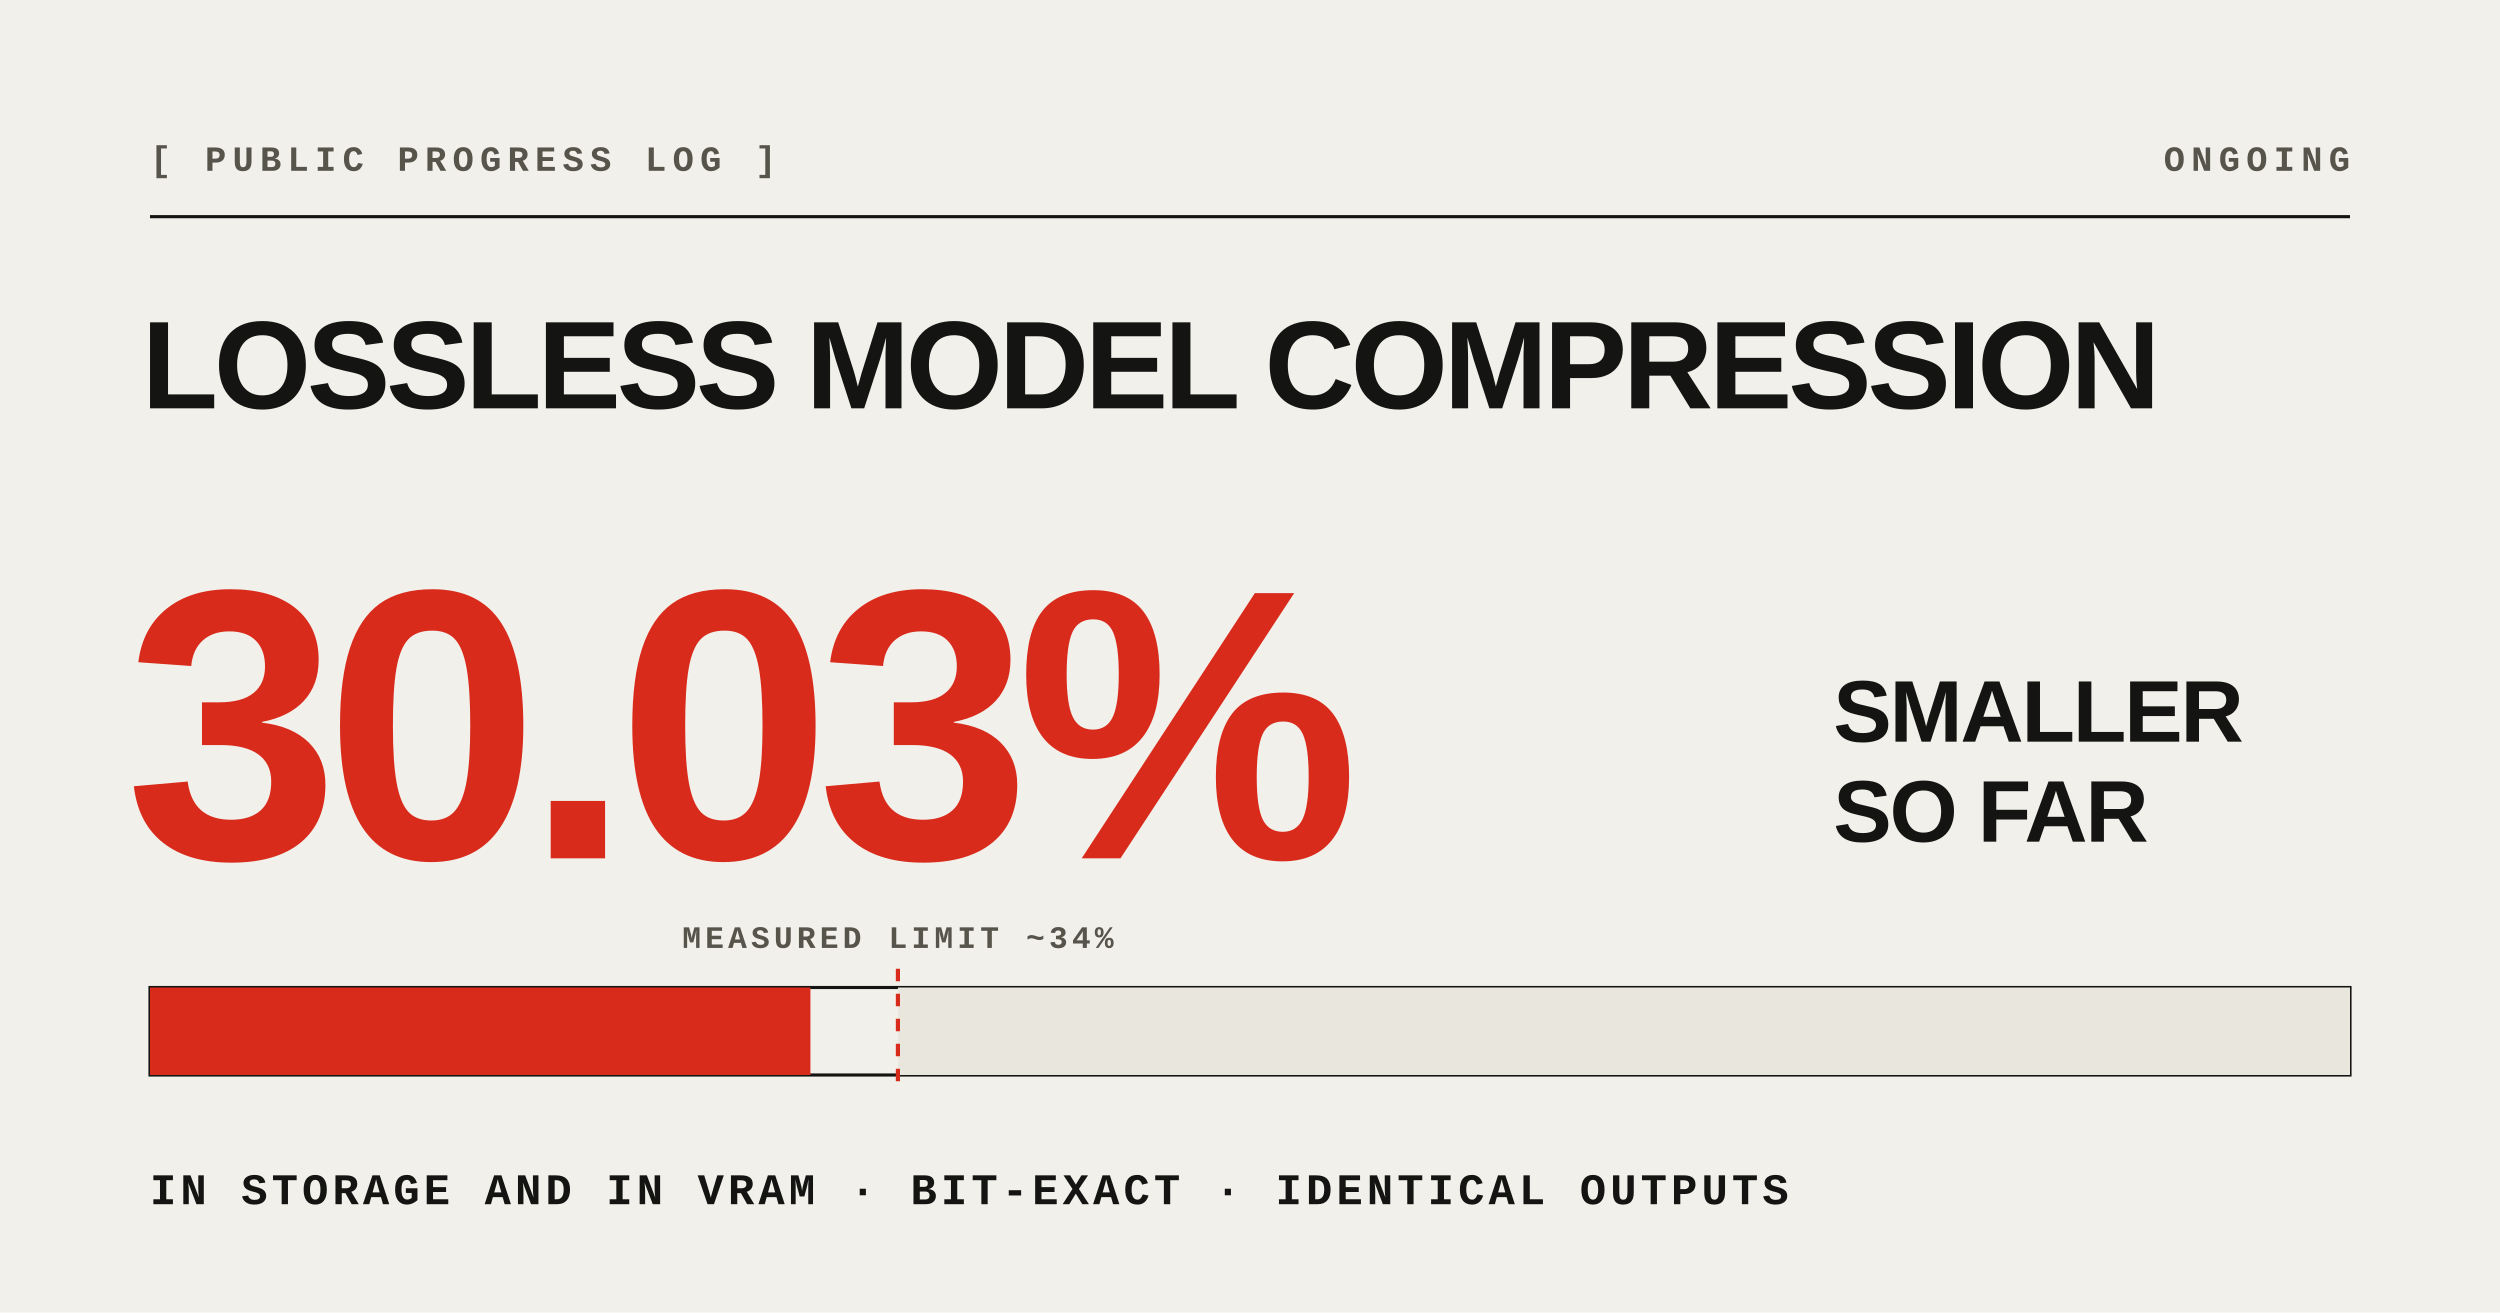
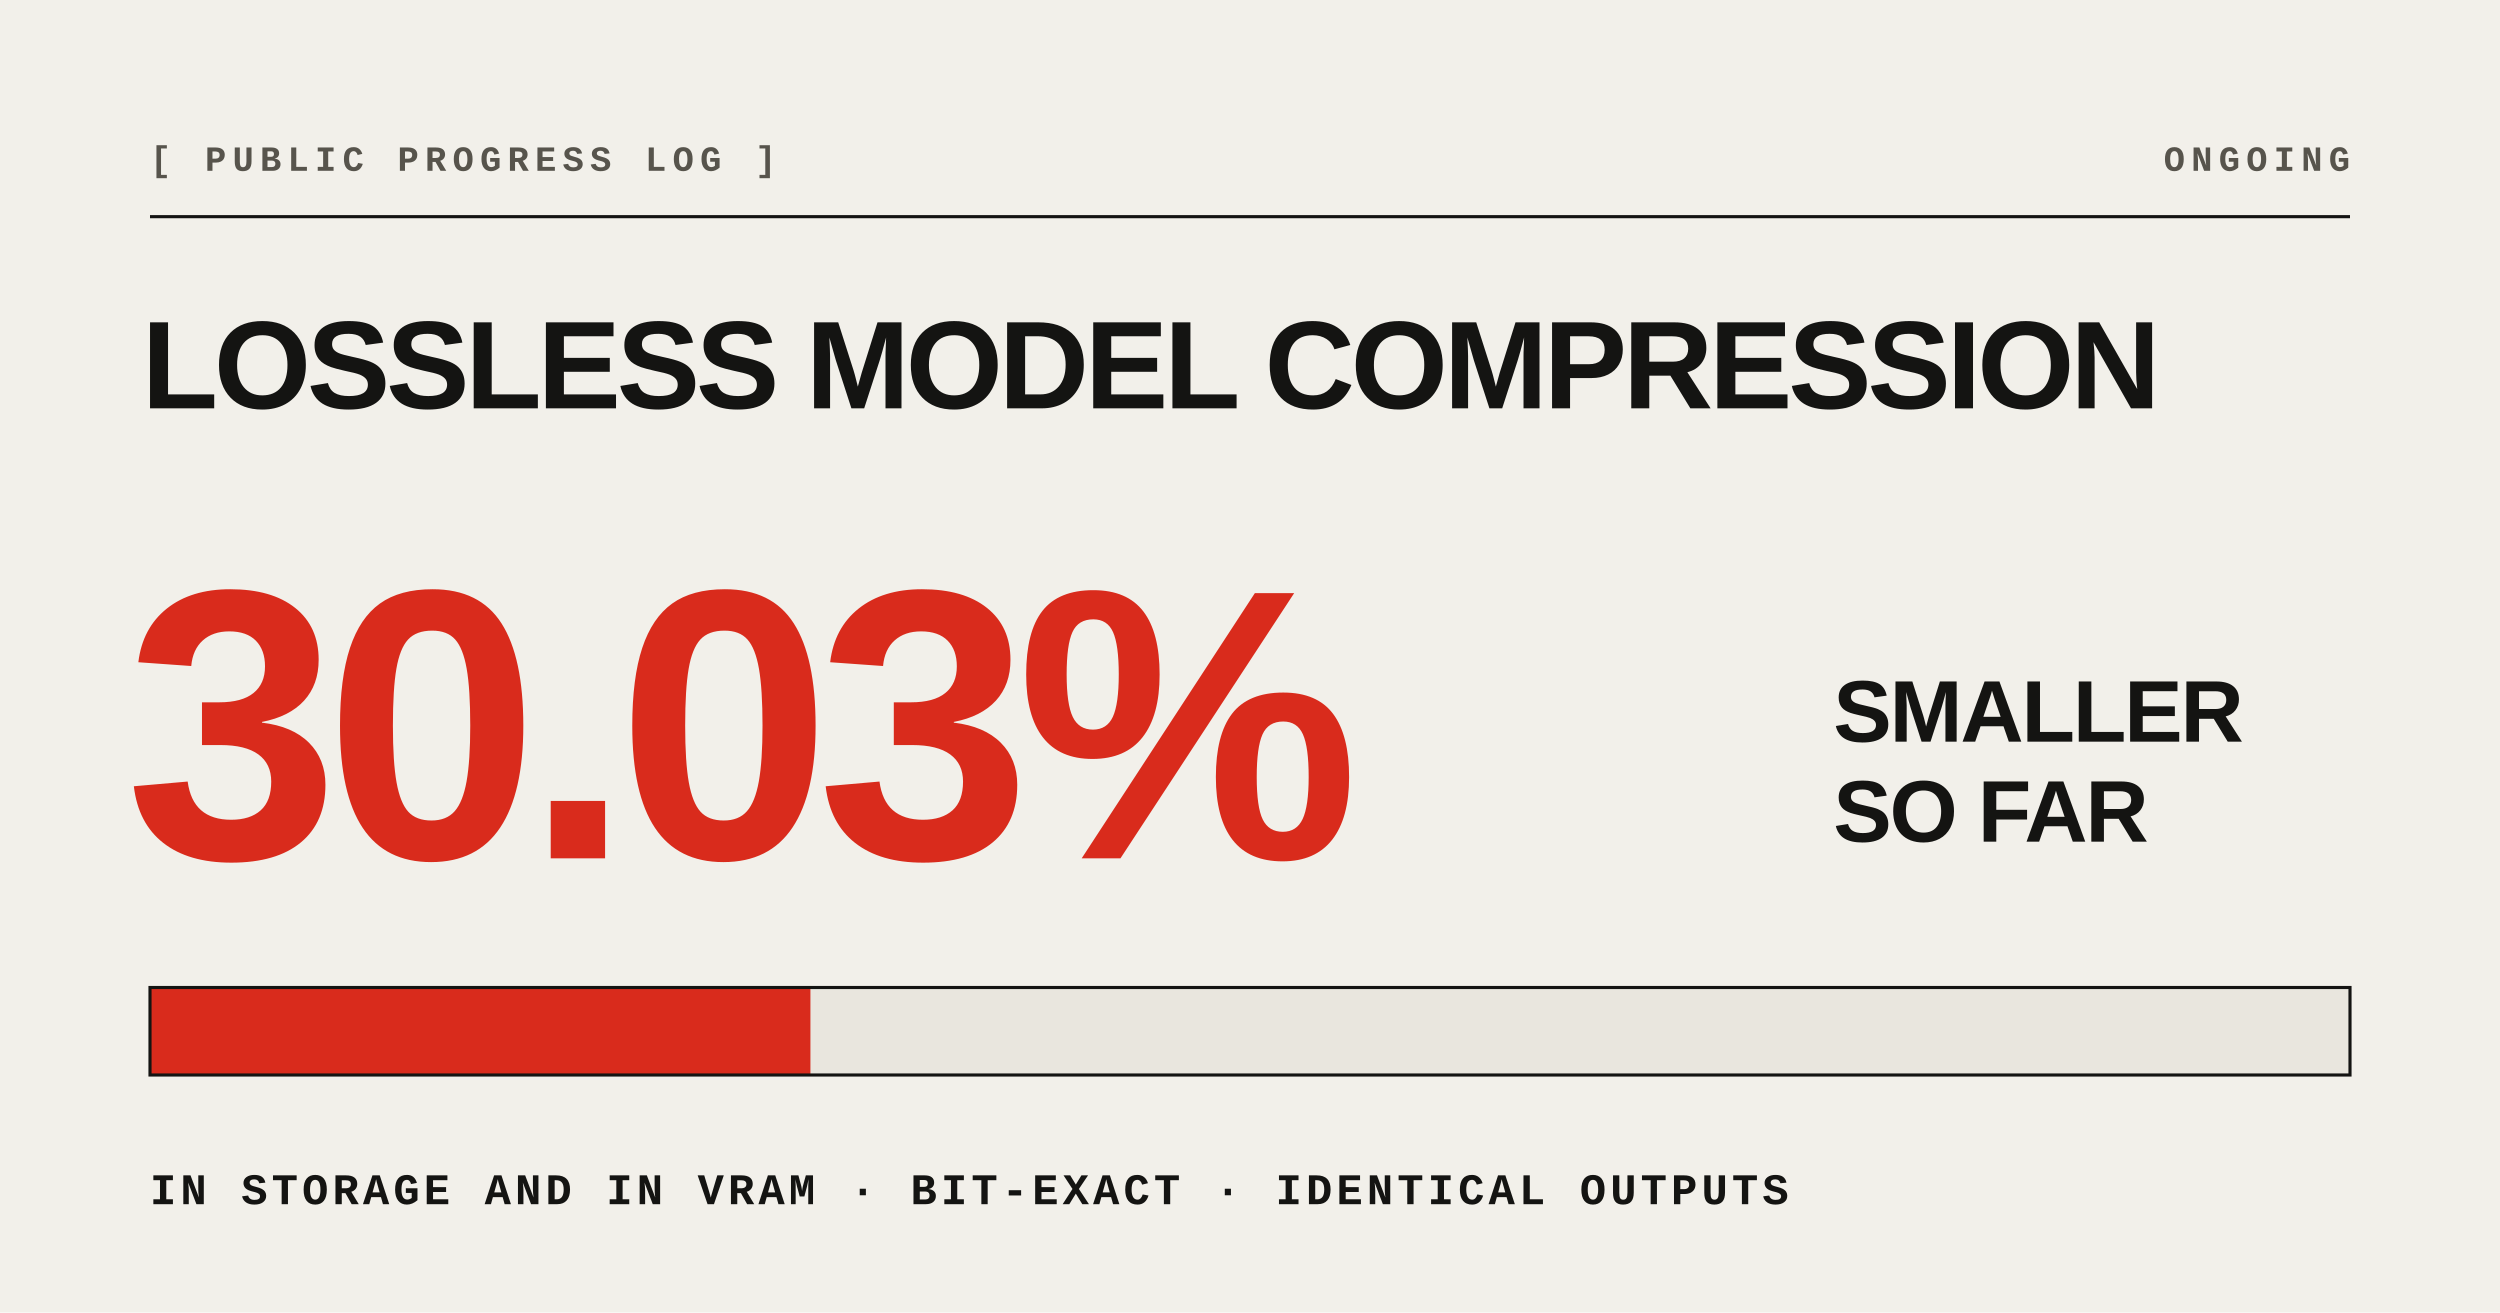
<svg xmlns="http://www.w3.org/2000/svg" width="1200" height="630" viewBox="0 0 1200 630">
  <defs>
    <style>
      .ink { fill: #141412; }
      .ink2 { fill: #57544C; }
      .red { fill: #D92B1C; }
      .stroke { stroke: #141412; stroke-width: 1.5; fill: none; }
      .mono { font-family: Consolas, "Courier New", monospace; font-weight: 700; }
      .black { font-family: "Arial Black", Arial, sans-serif; font-weight: 900; }
    </style>
  </defs>
  <rect width="1200" height="630" fill="#F2F0EA" />
  <text x="72" y="82" class="mono ink2" font-size="17" letter-spacing="3">[ PUBLIC PROGRESS LOG ]</text>
  <text x="1128" y="82" text-anchor="end" class="mono ink2" font-size="17" letter-spacing="3">ONGOING</text>
  <line x1="72" y1="104" x2="1128" y2="104" class="stroke" />
  <text x="68" y="196" class="black ink" font-size="60" letter-spacing="-2">LOSSLESS MODEL COMPRESSION</text>
  <text x="60" y="412" class="black red" font-size="185" letter-spacing="-7">30.03%</text>
  <text x="880" y="356" class="black ink" font-size="42" letter-spacing="-1">SMALLER</text>
  <text x="880" y="404" class="black ink" font-size="42" letter-spacing="-1">SO FAR</text>
  <g transform="translate(72 474)">
+     <rect x="0" y="0" width="1056" height="42" fill="#E9E6DE" />
+     <rect x="0" y="0" width="317" height="42" class="red" />
    <rect x="0" y="0" width="1056" height="42" class="stroke" />
-     <rect x="0" y="0" width="317" height="42" class="red" />
-     <rect x="359" y="0" width="697" height="42" fill="#E9E6DE" />
-     <line x1="359" y1="-9" x2="359" y2="51" stroke="#D92B1C" stroke-width="2" stroke-dasharray="6 6" />
-     <text x="359" y="-19" text-anchor="middle" class="mono ink2" font-size="15" letter-spacing="2">MEASURED LIMIT ~34%</text>
  </g>
  <text x="72" y="578" class="mono ink" font-size="21" letter-spacing="2">IN STORAGE AND IN VRAM · BIT-EXACT · IDENTICAL OUTPUTS</text>
</svg>
